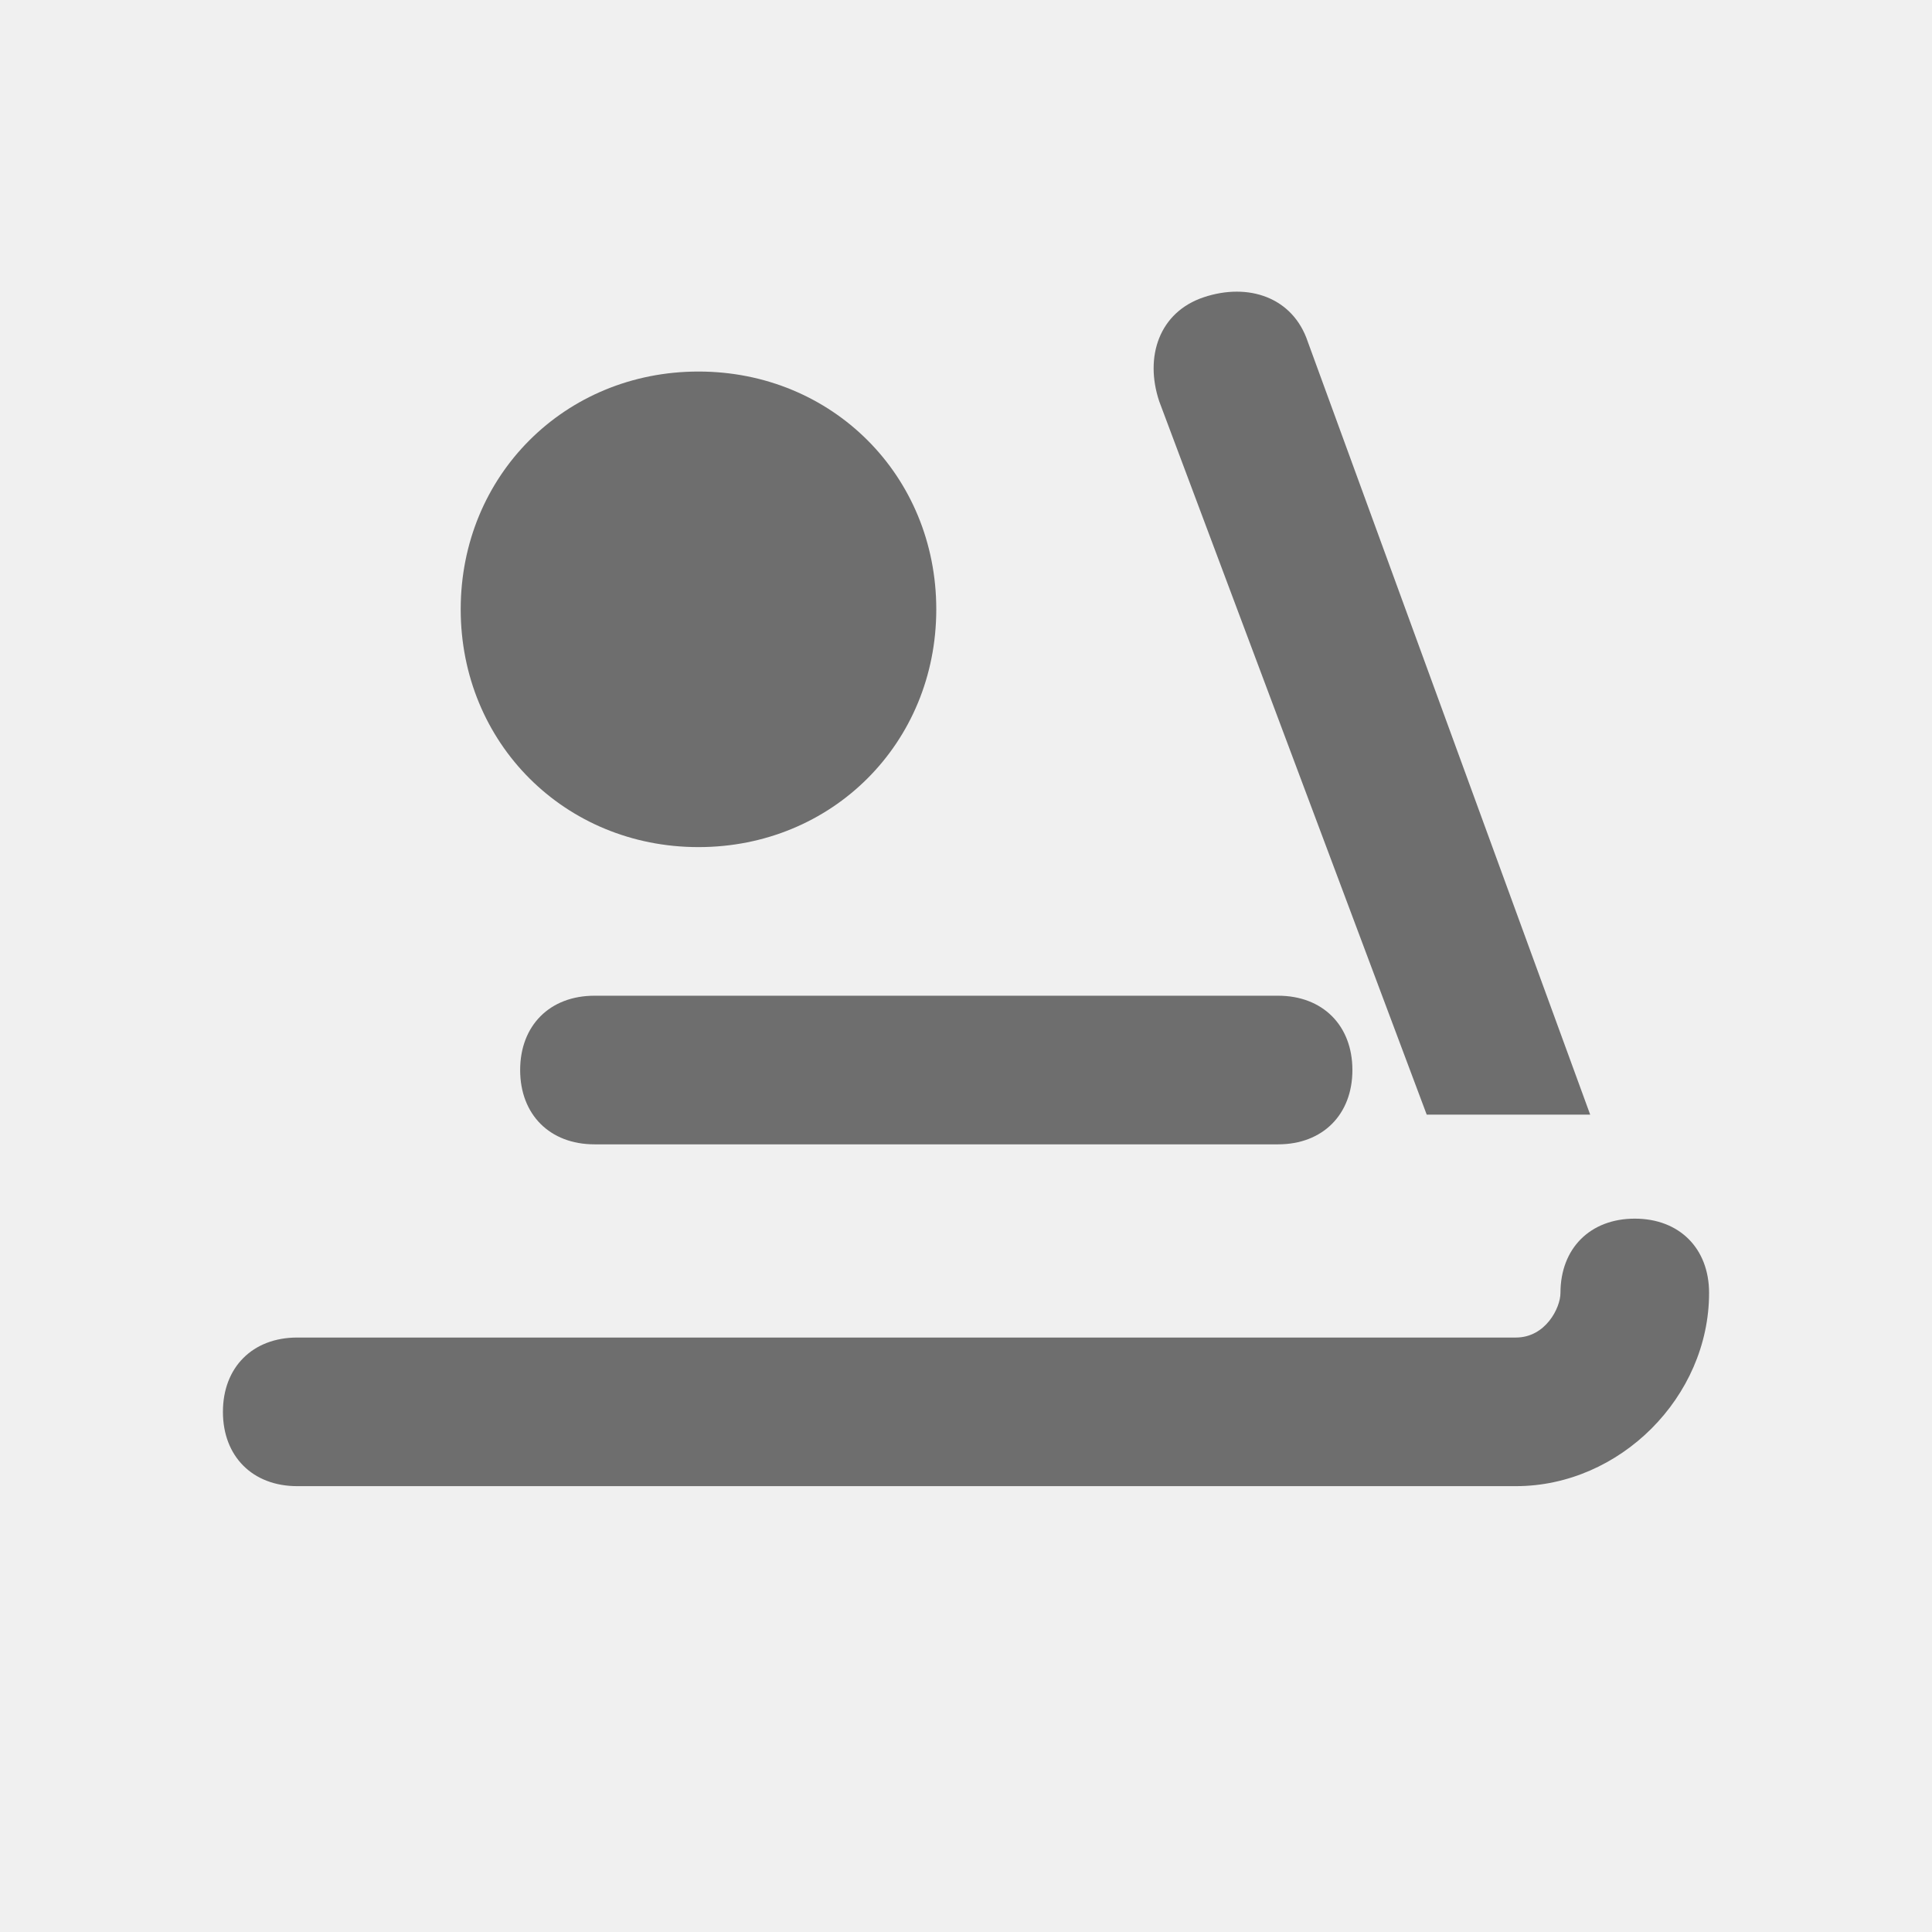
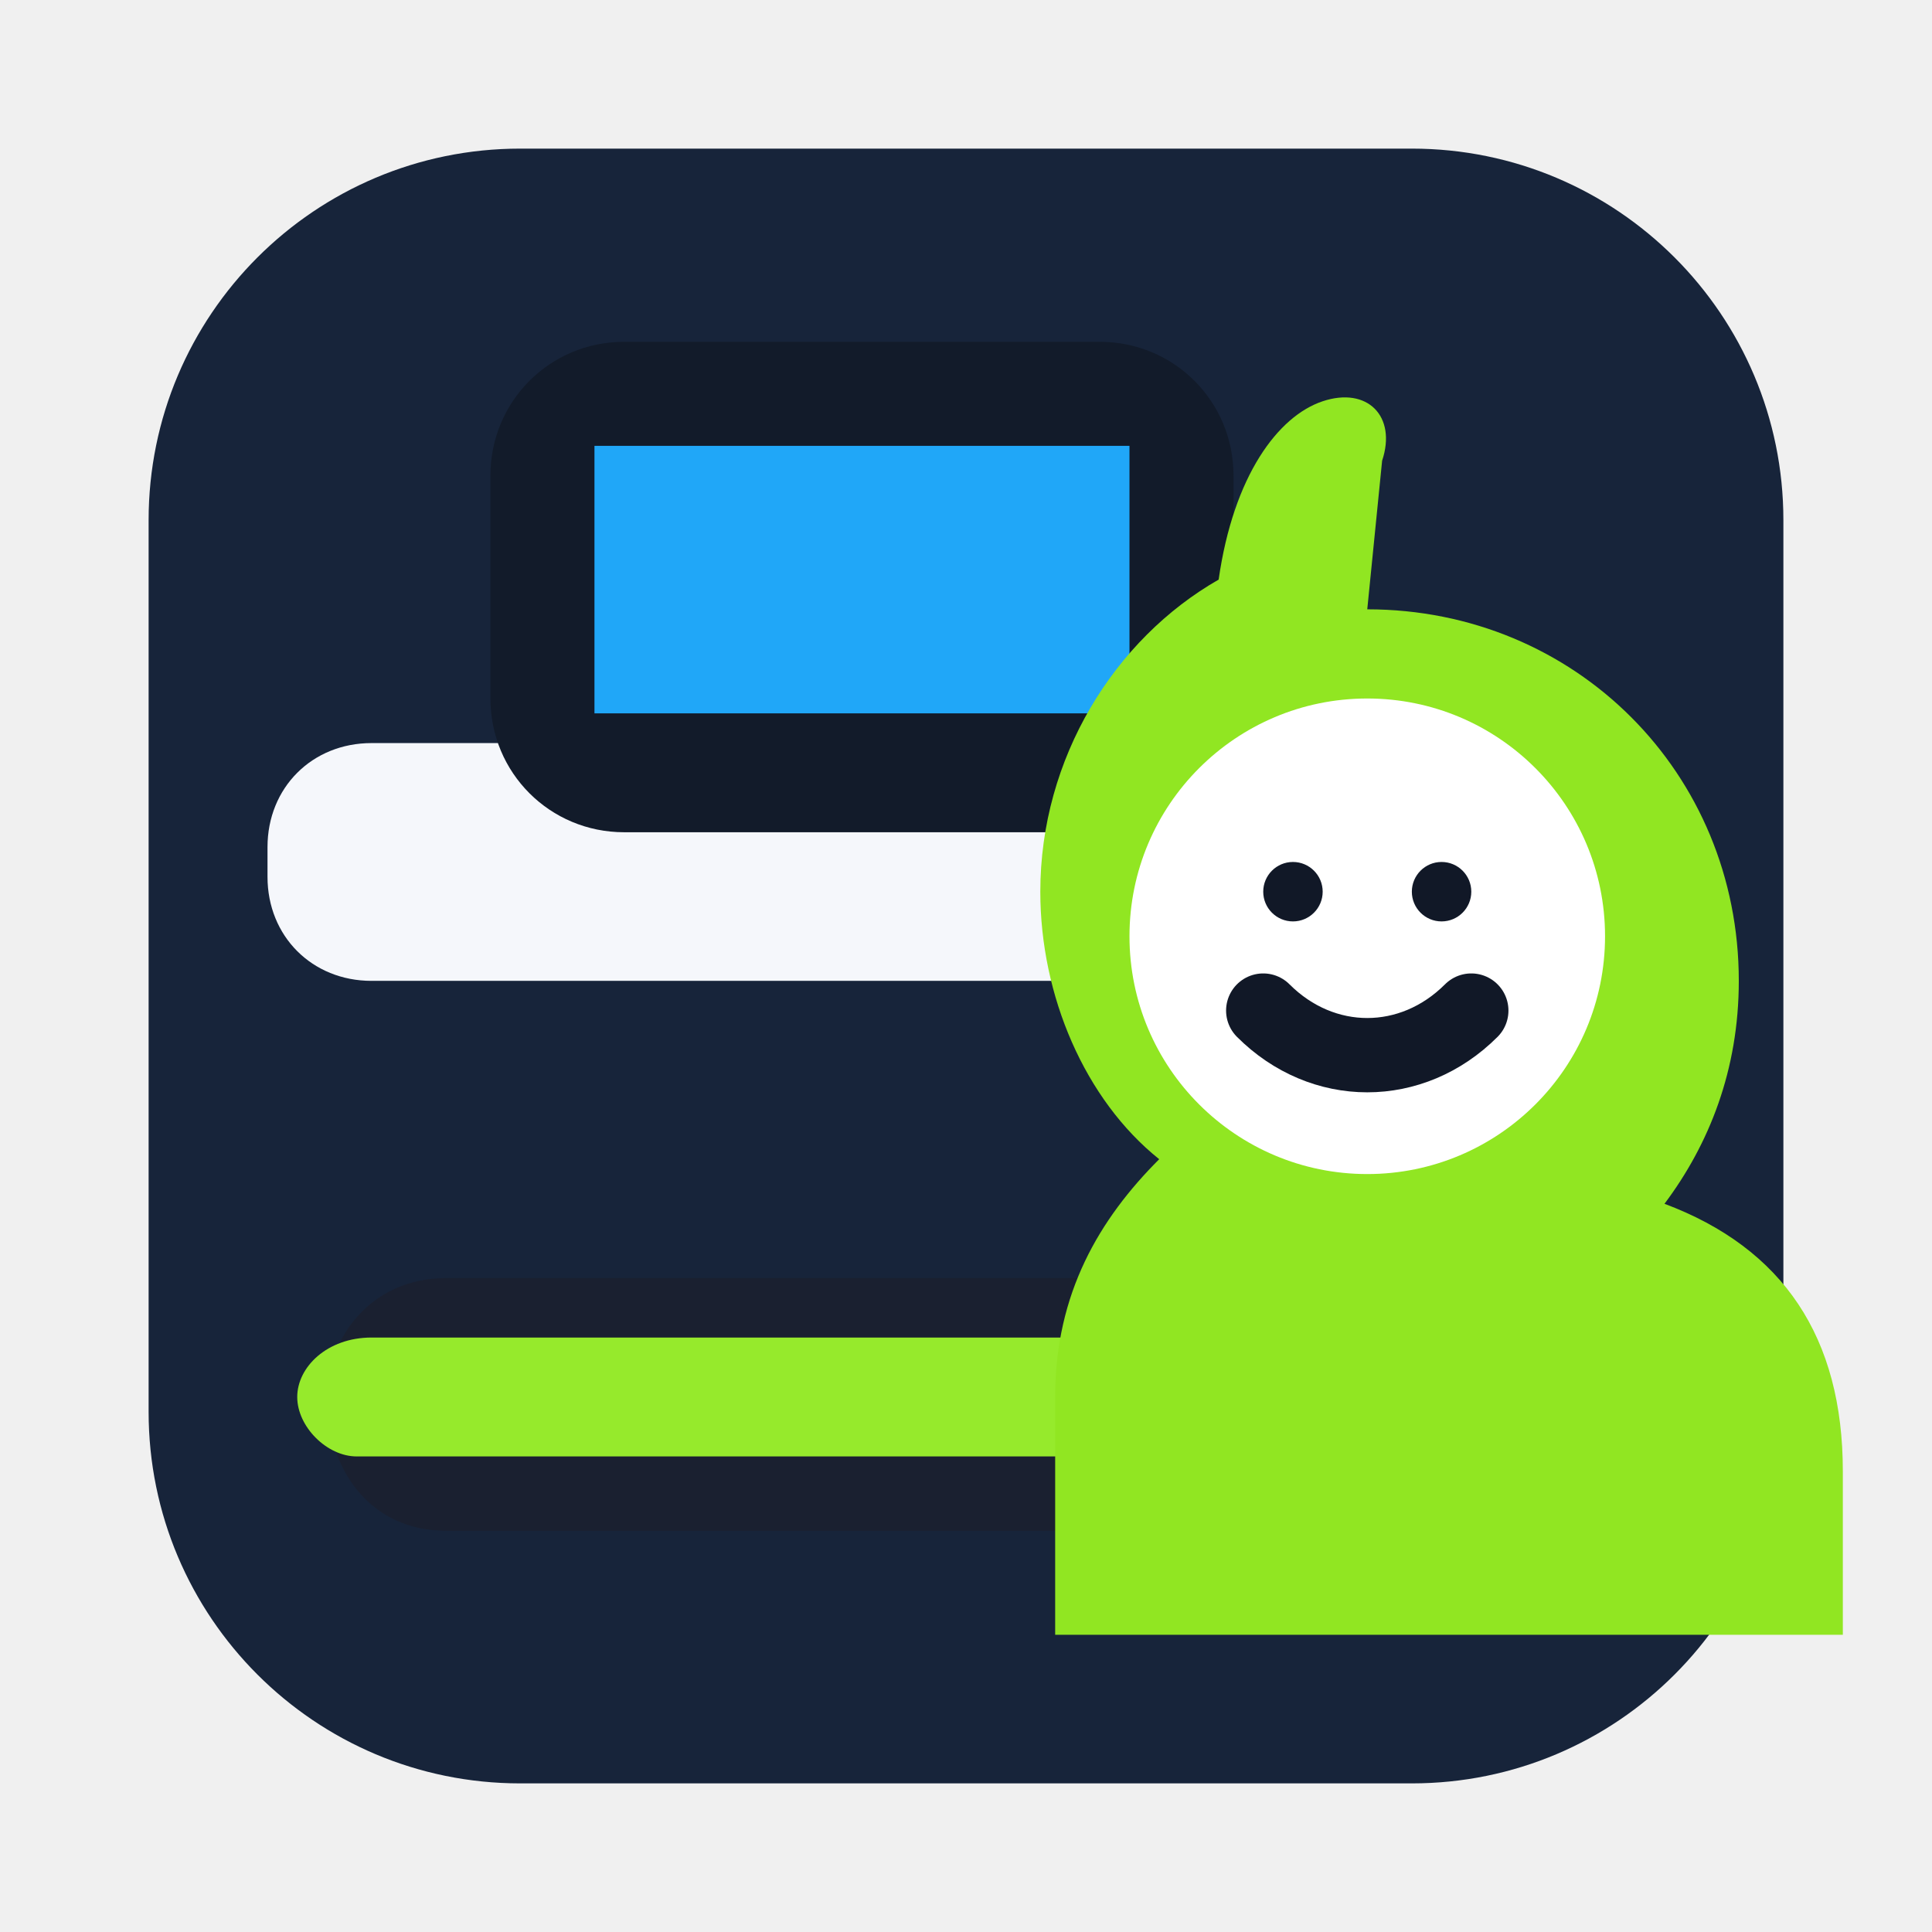
<svg xmlns="http://www.w3.org/2000/svg" width="13" height="13" viewBox="0 0 13 13">
-   <path fill="#6E6E6E" d="M2 10h8.2c.7 0 1.3-.6 1.3-1.3 0-.3-.2-.5-.5-.5s-.5.2-.5.5c0 .1-.1.3-.3.3H2c-.3 0-.5.2-.5.5s.2.5.5.5Z" />
-   <path fill="#6E6E6E" d="M9.6 7.5h1.1L8.8 2.3c-.1-.3-.4-.4-.7-.3-.3.1-.4.4-.3.7l1.8 4.8Z" />
-   <path fill="#6E6E6E" d="M3.1 4.1c0-.9.7-1.6 1.6-1.6s1.6.7 1.6 1.6-.7 1.6-1.6 1.6-1.6-.7-1.6-1.6Zm.4 3.1c0-.3.2-.5.5-.5h4.6c.3 0 .5.2.5.5s-.2.5-.5.5H4c-.3 0-.5-.2-.5-.5Z" />
+   <rect x="1" y="1" width="11" height="11" rx="2.5" fill="#17243A" />
+   <path fill="#F5F7FB" d="M2.5 5h5.7c.4 0 .7.3.7.7v.2c0 .4-.3.7-.7.7H2.5c-.4 0-.7-.3-.7-.7v-.2c0-.4.3-.7.7-.7Z" />
+   <path fill="#1A2030" d="M3 8.6h5.2c.5 0 .8.4.8.8 0 .5-.3.9-.8.9H3c-.5 0-.8-.4-.8-.9 0-.4.3-.8.8-.8Z" />
+   <path fill="#96EA2C" d="M2.4 9.8h6.3c.3 0 .5-.2.5-.4 0-.2-.2-.4-.5-.4H2.5c-.3 0-.5.2-.5.4s.2.4.4.4Z" />
+   <path fill="#121B2A" d="M4.2 2.3h3.2c.5 0 .9.4.9.9v1.5c0 .5-.4.9-.9.9H4.2c-.5 0-.9-.4-.9-.9V3.2c0-.5.4-.9.9-.9Z" />
+   <path fill="#20A7F8" d="M4 3h3.6v1.8H4z" />
+   <path fill="#91E622" d="M9.2 4.1c1.4 0 2.5 1.1 2.5 2.5 0 .6-.2 1.1-.5 1.5.8.3 1.2.9 1.2 1.8v1.1H7.1V9.4c0-.7.3-1.2.7-1.6-.5-.4-.8-1.1-.8-1.8 0-.9.5-1.7 1.2-2.1.1-.7.4-1.1.7-1.2.3-.1.5.1.4.4l-.1 1Z" />
+   <circle cx="9.2" cy="6.3" r="1.6" fill="#fff" />
+   <path fill="none" stroke="#111827" stroke-width=".5" stroke-linecap="round" d="M8.5 6.8c.4.4 1 .4 1.4 0" />
+   <circle cx="8.7" cy="6" r=".2" fill="#111827" />
+   <circle cx="9.7" cy="6" r=".2" fill="#111827" />
</svg>
